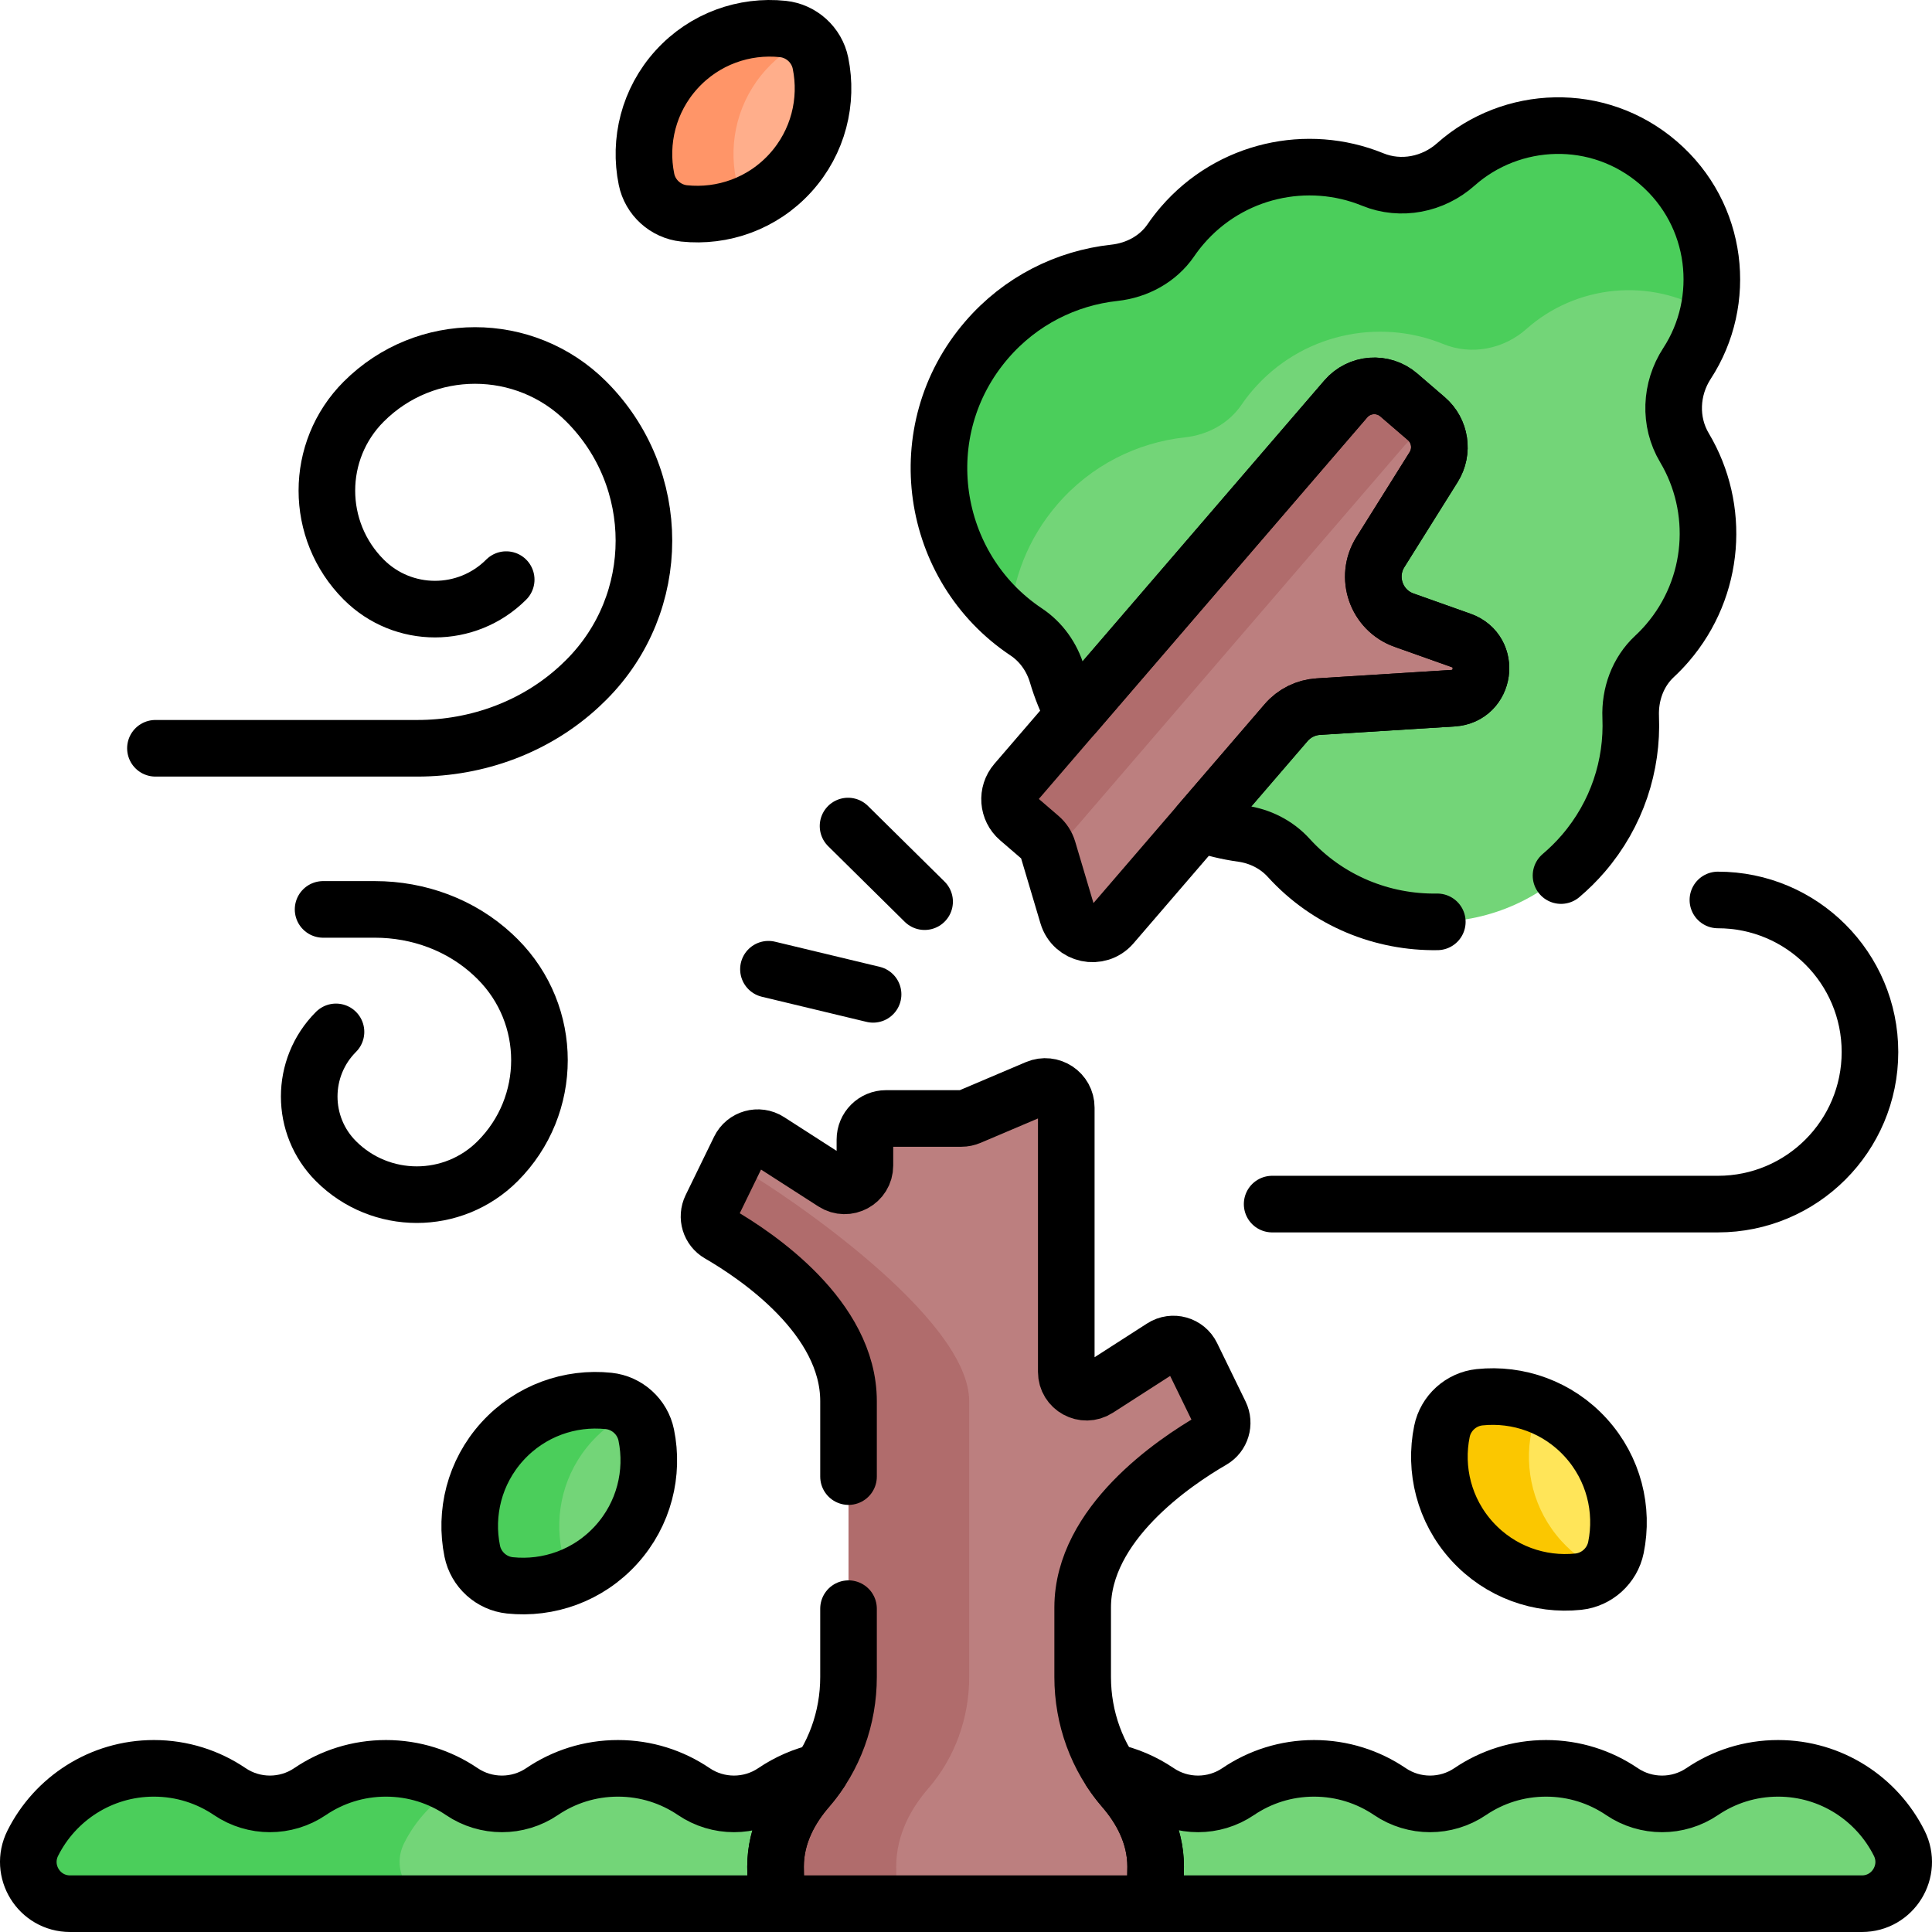
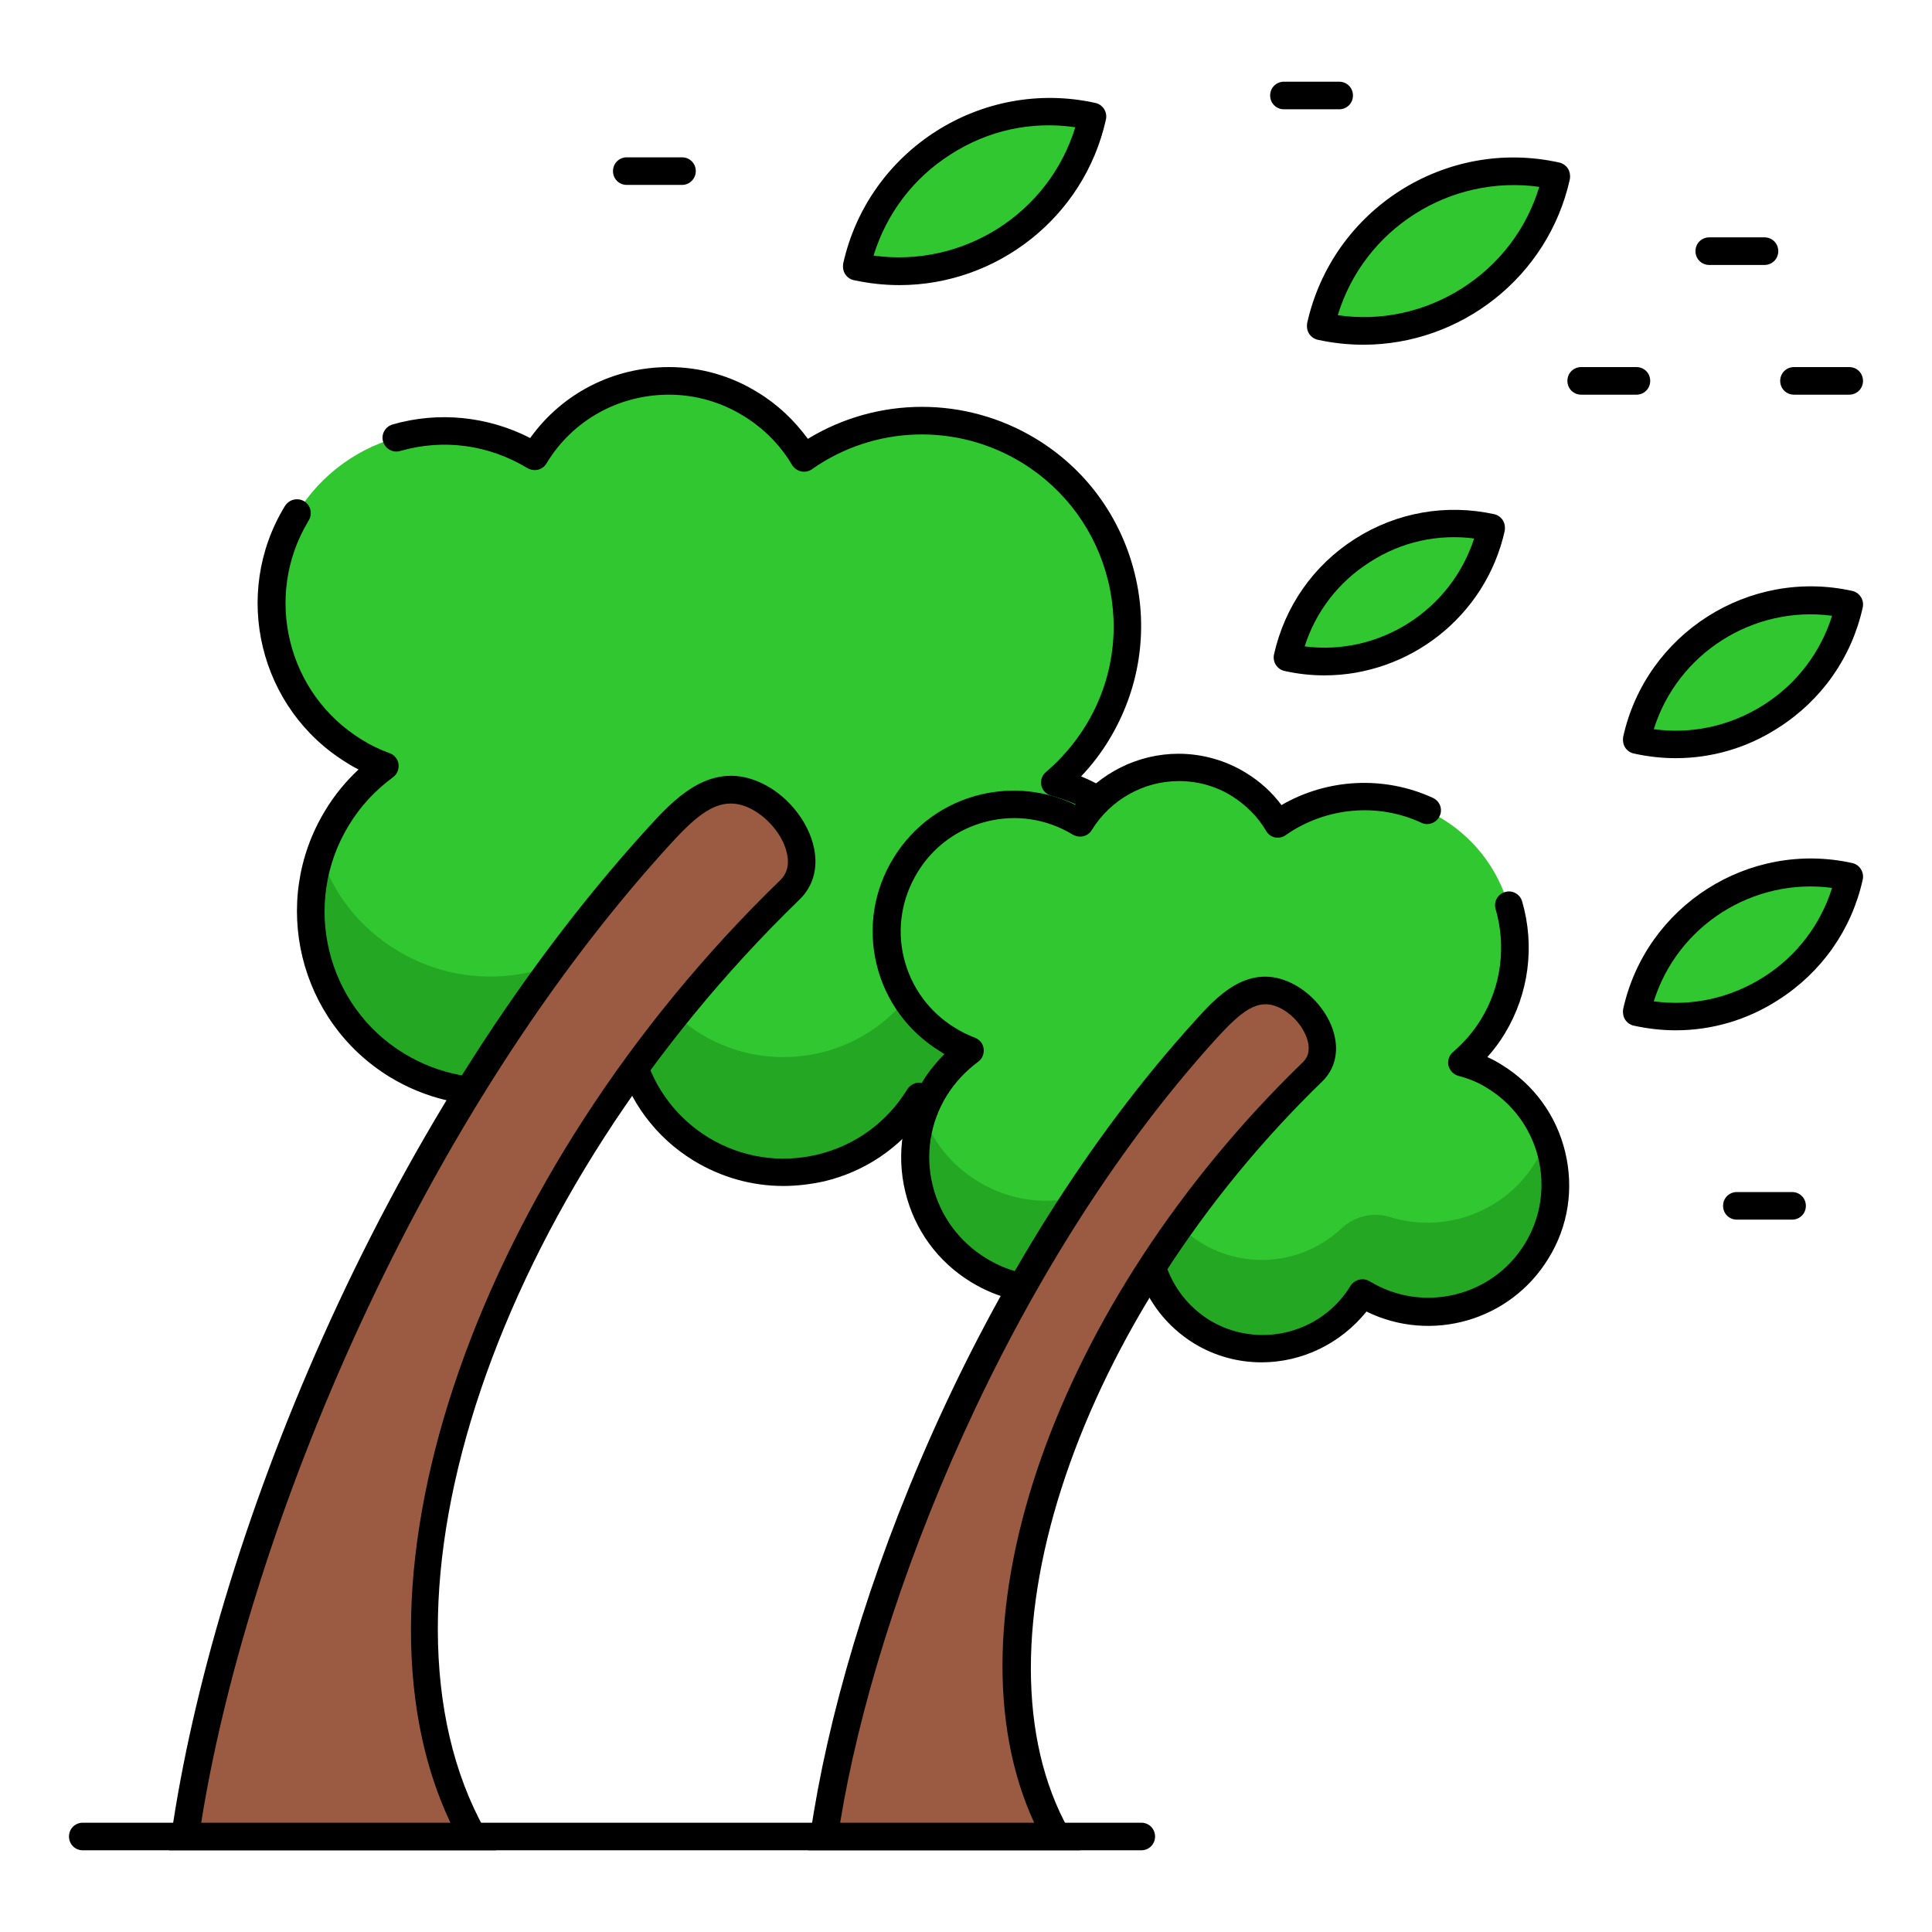
- <svg xmlns="http://www.w3.org/2000/svg" version="1.1" id="Capa_1" x="0px" y="0px" viewBox="0 0 511.996 511.996" style="enable-background:new 0 0 511.996 511.996;" xml:space="preserve" width="512" height="512">
+ <svg xmlns="http://www.w3.org/2000/svg" id="Layer_1" enable-background="new 0 0 70 70" viewBox="0 0 70 70">
  <g>
    <g>
-       <path style="fill:#73D578;" d="M217.403,469.496c-4.452,0.995-8.595,2.808-12.253,5.288c-6.411,4.347-14.872,4.347-21.283,0    c-5.734-3.888-12.653-6.16-20.103-6.16s-14.369,2.271-20.103,6.16c-6.411,4.347-14.872,4.347-21.283,0    c-0.535-0.363-1.091-0.697-1.646-1.031h-5.351l-13.167,17.08l1.833,7.333l7.296,6.33h94.595l3.484-2.705v-14.125l9.875-14.125    L217.403,469.496z" />
-       <path style="fill:#73D578;" d="M447.07,96.31c2.726-4.182,4.606-8.775,5.639-13.525l0,0l-11.661-11.619h-39.5l-44,11.5    c0,0-25.341,2.759-27.92,3.13s-30.08,16.46-30.08,16.46l-24.712,13.91l-11.802,43.761c2.632,2.789,5.606,5.328,8.923,7.539    c3.982,2.653,6.826,6.692,8.182,11.28c1.094,3.704,2.559,7.313,4.375,10.777l33.333,28.681c3.692,1.276,7.474,2.186,11.294,2.716    c4.738,0.657,9.155,2.867,12.371,6.408c20.685,22.782,57.392,22.882,78.066-1.139c8.975-10.429,13.092-23.388,12.569-36.129    c-0.247-6.034,1.882-11.987,6.303-16.101c1.19-1.107,2.331-2.291,3.416-3.551c12.734-14.796,14.082-35.713,4.528-51.749    C442.275,111.745,442.675,103.053,447.07,96.31z" />
-       <path style="fill:#73D578;" d="M503.311,488.473c-5.885-11.768-18.05-19.848-32.103-19.848c-7.45,0-14.369,2.271-20.103,6.16    c-6.411,4.347-14.872,4.347-21.283,0c-5.734-3.888-12.653-6.16-20.103-6.16c-7.45,0-14.369,2.271-20.103,6.16    c-6.411,4.347-14.872,4.347-21.283,0c-5.734-3.888-12.653-6.16-20.103-6.16s-14.369,2.271-20.103,6.16    c-6.411,4.347-14.872,4.347-21.283,0c-3.722-2.524-7.948-4.351-12.49-5.334c0,0-2.182,4.591-1.807,4.716s10.5,12.394,10.5,12.394    v14.731l2.793,3.205h187.579C501.649,504.496,506.992,495.832,503.311,488.473z" />
-       <g>
-         <path style="fill:#4BCE5B;" d="M107.089,488.472c3.056-6.111,7.816-11.212,13.644-14.719c-5.394-3.246-11.702-5.129-18.457-5.129     c-7.45,0-14.369,2.271-20.103,6.16c-6.411,4.347-14.872,4.347-21.283,0c-5.734-3.888-12.653-6.16-20.103-6.16     c-14.052,0-26.218,8.08-32.103,19.848c-3.68,7.359,1.662,16.024,9.89,16.024h98.405     C108.751,504.496,103.408,495.832,107.089,488.472z" />
-       </g>
-       <path style="fill:#4BCE5B;" d="M280.169,133.714c8.975-10.428,21.177-16.429,33.854-17.81c6.004-0.654,11.573-3.646,14.982-8.631    c0.918-1.341,1.918-2.646,3.003-3.907c12.731-14.792,33.212-19.245,50.495-12.187c7.458,3.046,15.996,1.346,22.018-4.006    c13.093-11.636,32.738-13.788,48.189-4.389c3.045-13.997-1.29-29.362-13.221-39.63c-16.009-13.778-38.976-12.657-53.677,0.409    c-6.022,5.352-14.56,7.052-22.018,4.006c-17.283-7.059-37.764-2.605-50.495,12.187c-1.085,1.261-2.085,2.565-3.003,3.907    c-3.409,4.985-8.979,7.977-14.982,8.631c-12.677,1.381-24.879,7.381-33.854,17.81c-19.479,22.633-15.648,56.078,6.19,74.15    C268.348,153.461,272.409,142.729,280.169,133.714z" />
-       <path style="fill:#BC7F7F;" d="M323.341,374.686l-7.545-15.486c-1.411-2.896-5.033-3.91-7.743-2.168l-17.196,11.054    c-3.579,2.301-8.286-0.269-8.286-4.524v-70.036c0-4.011-4.094-6.72-7.785-5.152l-17.847,7.581    c-0.692,0.294-1.436,0.446-2.188,0.446h-19.945c-3.091,0-5.597,2.506-5.597,5.597v6.877c0,4.255-4.707,6.825-8.286,4.524    l-17.196-11.055c-2.709-1.742-6.332-0.727-7.743,2.168l-1.79,3.673l0.854,2.647l43.828,35.333l13.652,19.333v94.667    l-17.645,17.667v19.333l3.033,7.33l0,0h67.925c0.214-3.457,0.415-6.745,0.415-9.831c0-8.566-4.07-15.589-8.476-20.681    c-7.086-8.189-10.865-18.724-10.865-29.553v-18.432c0-22.147,24.181-38.457,34.306-44.315    C323.656,380.275,324.574,377.215,323.341,374.686z" />
-       <g>
-         <path style="fill:#B06C6C;" d="M246.007,473.951c7.084-8.171,10.836-18.706,10.836-29.52v-73.12     c0-22.148-49.171-55.047-59.295-60.905c-1.446-0.836-2.34-2.259-2.583-3.803l-6.527,13.395c-1.232,2.528-0.314,5.589,2.12,6.997     c10.124,5.858,34.307,22.168,34.307,44.316v73.12c0,10.814-3.752,21.349-10.836,29.52c-4.417,5.095-8.504,12.13-8.504,20.714     c0,3.086,0.2,6.374,0.415,9.831h31.978c-0.214-3.457-0.414-6.745-0.414-9.831C237.503,486.081,241.59,479.046,246.007,473.951z" />
-       </g>
-       <path style="fill:#FFAE8B;" d="M213.842,10.518h-6.793l-12.669,11.399c0,0-3.081,12.25-3.081,13.875s-0.108,13.125,0.946,13.375    c0.717,0.17,3.777,3.055,5.663,4.885c4.274-1.826,8.234-4.572,11.562-8.239c7.42-8.177,10.019-19.035,7.965-29.083    C216.932,14.274,215.636,12.117,213.842,10.518z" />
-       <path style="fill:#FF9568;" d="M195.057,47.509c-2.053-10.048,0.545-20.906,7.965-29.083c3.134-3.453,6.83-6.087,10.819-7.908    c-1.743-1.553-3.955-2.58-6.376-2.835c-10.2-1.071-20.755,2.566-28.176,10.743c-7.42,8.177-10.019,19.035-7.965,29.083    c0.989,4.841,5.055,8.53,9.969,9.047c5.892,0.619,11.9-0.344,17.356-2.835C196.855,52.121,195.559,49.965,195.057,47.509z" />
-       <path style="fill:#73D578;" d="M171.261,380.307c-0.586-2.868-2.257-5.325-4.54-6.964l-7.548,1.698l-5.5,5.25l-5.467,10.375    l-2.135,14.125l2.915,11.625l3.49,0.882v0c3.989-1.821,7.686-4.455,10.819-7.908C170.716,401.213,173.314,390.356,171.261,380.307    z" />
-       <path style="fill:#4BCE5B;" d="M148.884,411.086c-2.053-10.048,0.545-20.906,7.965-29.083c3.134-3.453,6.83-6.087,10.819-7.908    c-1.743-1.553-3.956-2.58-6.377-2.835c-10.2-1.071-20.755,2.566-28.176,10.743c-7.421,8.177-10.019,19.035-7.965,29.083    c0.989,4.841,5.055,8.53,9.969,9.047c5.893,0.619,11.9-0.344,17.356-2.835C150.682,415.699,149.386,413.542,148.884,411.086z" />
-       <path style="fill:#FFE559;" d="M420.27,381.025c-3.134-3.453-6.83-6.087-10.819-7.908l0,0h-3.402l-2.25,8.299v13.303l5,12.697    l7.875,6.625l7.568,2.616c2.001-1.626,3.455-3.915,3.994-6.549C430.289,400.06,427.69,389.202,420.27,381.025z" />
-       <path style="fill:#FBC700;" d="M413.823,408.412c-7.421-8.177-10.019-19.035-7.965-29.083c0.502-2.456,1.798-4.613,3.592-6.212    c-5.457-2.491-11.464-3.453-17.356-2.835c-4.914,0.516-8.979,4.206-9.969,9.047c-2.053,10.048,0.545,20.906,7.965,29.083    c7.42,8.177,17.976,11.814,28.176,10.743c2.421-0.254,4.634-1.281,6.377-2.835C420.654,414.499,416.957,411.866,413.823,408.412z" />
-       <path style="fill:#BC7F7F;" d="M387.217,169.722l-15.132-5.375c-7.375-2.62-10.429-11.393-6.275-18.026l14.115-22.537    c1.936-3.091,1.98-6.885,0.359-9.951h-2.986l-4.333,0.917L279.59,223.958l-1.148,3.56l4.478,15.05    c1.549,5.207,8.245,6.64,11.79,2.522l46.129-53.597c2.151-2.499,5.219-4.024,8.509-4.23l35.724-2.239    C393.634,184.486,395.302,172.593,387.217,169.722z" />
-       <g>
-         <path style="fill:#B06C6C;" d="M280.329,224.836l91.882-106.758c2.173-2.525,5.288-3.752,8.377-3.625     c-0.583-1.316-1.456-2.523-2.609-3.515l-7.284-6.27c-4.172-3.591-10.465-3.12-14.056,1.053l-87.436,101.592     c-2.475,2.875-2.15,7.212,0.725,9.687l5.708,4.913c0.998,0.859,1.727,1.986,2.103,3.247l0.949,3.189     C278.899,227.092,279.436,225.873,280.329,224.836z" />
-       </g>
+       <path d="m41.35 67.04h-38.35c-.28 0-.5-.22-.5-.5s.22-.5.5-.5h38.35c.28 0 .5.22.5.5s-.22.5-.5.5z" />
    </g>
    <g>
-       <path style="fill:none;stroke:#000000;stroke-width:15;stroke-linecap:round;stroke-linejoin:round;stroke-miterlimit:10;" d="    M503.312,488.473c-5.885-11.768-18.05-19.848-32.103-19.848c-7.45,0-14.369,2.272-20.103,6.16c-6.411,4.347-14.872,4.347-21.283,0    c-5.734-3.888-12.653-6.16-20.103-6.16c-7.45,0-14.369,2.272-20.103,6.16c-6.411,4.347-14.872,4.347-21.283,0    c-5.734-3.888-12.653-6.16-20.103-6.16s-14.369,2.272-20.103,6.16c-6.411,4.347-14.872,4.347-21.283,0    c-3.722-2.524-7.948-4.351-12.49-5.334c1.04,1.575,2.178,3.093,3.426,4.534c4.406,5.092,8.476,12.115,8.476,20.681    c0,3.086-0.2,6.374-0.415,9.831h187.579C501.65,504.496,506.992,495.832,503.312,488.473z" />
-       <path style="fill:none;stroke:#000000;stroke-width:15;stroke-linecap:round;stroke-linejoin:round;stroke-miterlimit:10;" d="    M214.029,473.951c1.228-1.416,2.349-2.908,3.374-4.455c-4.452,0.995-8.595,2.808-12.253,5.288c-6.411,4.347-14.872,4.347-21.283,0    c-5.734-3.888-12.653-6.16-20.103-6.16s-14.369,2.272-20.103,6.16c-6.411,4.347-14.872,4.347-21.283,0    c-5.734-3.888-12.653-6.16-20.103-6.16s-14.369,2.272-20.103,6.16c-6.411,4.347-14.872,4.347-21.283,0    c-5.734-3.888-12.653-6.16-20.103-6.16c-14.052,0-26.218,8.08-32.103,19.848c-3.68,7.359,1.662,16.024,9.89,16.024h187.365    c-0.214-3.457-0.415-6.745-0.415-9.831C205.525,486.081,209.612,479.046,214.029,473.951z" />
-       <path style="fill:none;stroke:#000000;stroke-width:15;stroke-linecap:round;stroke-linejoin:round;stroke-miterlimit:10;" d="    M387.218,169.722l-15.133-5.375c-7.375-2.62-10.429-11.393-6.275-18.026l14.115-22.537c2.614-4.174,1.788-9.632-1.945-12.845    l-7.284-6.269c-4.172-3.591-10.465-3.12-14.056,1.053l-87.436,101.592c-2.475,2.875-2.15,7.212,0.726,9.687l5.708,4.913    c0.998,0.859,1.727,1.986,2.103,3.247l5.18,17.407c1.549,5.207,8.245,6.64,11.79,2.522l46.129-53.597    c2.151-2.499,5.219-4.024,8.509-4.23l35.724-2.239C393.635,184.486,395.303,172.593,387.218,169.722z" />
-       <line style="fill:none;stroke:#000000;stroke-width:15;stroke-linecap:round;stroke-linejoin:round;stroke-miterlimit:10;" x1="231.375" y1="263.509" x2="203.646" y2="256.853" />
-       <line style="fill:none;stroke:#000000;stroke-width:15;stroke-linecap:round;stroke-linejoin:round;stroke-miterlimit:10;" x1="245.029" y1="238.948" x2="224.739" y2="218.91" />
-       <path style="fill:none;stroke:#000000;stroke-width:15;stroke-linecap:round;stroke-linejoin:round;stroke-miterlimit:10;" d="    M337.128,319.096h118.13c22.256,0,40.299-18.042,40.299-40.299v0c0-22.256-18.042-40.299-40.299-40.299" />
-       <path style="fill:none;stroke:#000000;stroke-width:15;stroke-linecap:round;stroke-linejoin:round;stroke-miterlimit:10;" d="    M41.191,198.3h69.416c15.915,0,31.456-5.686,43.097-16.538c0.565-0.527,1.124-1.066,1.674-1.616    c20.358-20.358,20.358-53.366,0-73.724c-16.286-16.287-42.693-16.287-58.979,0c-13.03,13.029-13.03,34.154,0,47.183    c10.423,10.423,27.323,10.423,37.747,0" />
-       <path style="fill:none;stroke:#000000;stroke-width:15;stroke-linecap:round;stroke-linejoin:round;stroke-miterlimit:10;" d="    M85.621,241h13.737c11.558,0,22.843,4.129,31.298,12.01c0.41,0.383,0.816,0.774,1.216,1.174c14.785,14.785,14.785,38.755,0,53.539    c-11.827,11.828-31.004,11.828-42.831,0c-9.462-9.462-9.462-24.803,0-34.265" />
-       <path style="fill:none;stroke:#000000;stroke-width:15;stroke-linecap:round;stroke-linejoin:round;stroke-miterlimit:10;" d="    M207.466,7.683c4.914,0.516,8.979,4.206,9.969,9.046c2.053,10.048-0.545,20.906-7.965,29.083s-17.976,11.814-28.176,10.743    c-4.914-0.516-8.979-4.206-9.969-9.046c-2.053-10.048,0.545-20.906,7.965-29.083C186.711,10.249,197.266,6.612,207.466,7.683z" />
-       <path style="fill:none;stroke:#000000;stroke-width:15;stroke-linecap:round;stroke-linejoin:round;stroke-miterlimit:10;" d="    M161.293,371.261c4.914,0.516,8.979,4.206,9.969,9.046c2.053,10.048-0.545,20.906-7.965,29.083    c-7.421,8.177-17.976,11.814-28.176,10.743c-4.914-0.516-8.979-4.206-9.969-9.046c-2.053-10.048,0.545-20.906,7.965-29.083    C140.537,373.826,151.093,370.189,161.293,371.261z" />
-       <path style="fill:none;stroke:#000000;stroke-width:15;stroke-linecap:round;stroke-linejoin:round;stroke-miterlimit:10;" d="    M392.095,370.283c-4.914,0.516-8.979,4.206-9.969,9.046c-2.053,10.048,0.545,20.906,7.965,29.083    c7.421,8.177,17.976,11.814,28.176,10.743c4.914-0.516,8.979-4.206,9.969-9.046c2.053-10.048-0.545-20.906-7.965-29.083    S402.295,369.211,392.095,370.283z" />
-       <path style="fill:none;stroke:#000000;stroke-width:15;stroke-linecap:round;stroke-linejoin:round;stroke-miterlimit:10;" d="    M413.683,232.033c2.076-1.76,4.052-3.701,5.896-5.843c8.976-10.429,13.092-23.388,12.569-36.129    c-0.248-6.034,1.882-11.987,6.303-16.101c1.19-1.107,2.331-2.291,3.416-3.551c12.734-14.796,14.082-35.713,4.528-51.749    c-4.119-6.915-3.719-15.607,0.676-22.349c10.758-16.504,8.398-39.402-7.582-53.155c-16.009-13.778-38.976-12.657-53.677,0.409    c-6.022,5.352-14.559,7.052-22.018,4.006c-17.283-7.059-37.764-2.605-50.495,12.187c-1.085,1.261-2.086,2.565-3.003,3.907    c-3.41,4.985-8.979,7.977-14.982,8.631c-12.677,1.381-24.879,7.381-33.854,17.81c-20.699,24.051-15.084,60.316,10.498,77.364    c3.982,2.653,6.826,6.692,8.182,11.28c1.094,3.704,2.559,7.313,4.375,10.777l72.125-83.802c3.591-4.172,9.884-4.643,14.056-1.053    l7.284,6.269c3.733,3.213,4.56,8.671,1.946,12.845l-14.115,22.537c-4.154,6.633-1.1,15.406,6.275,18.026l15.133,5.375    c8.085,2.872,6.416,14.764-2.146,15.301l-35.724,2.239c-3.291,0.206-6.358,1.731-8.509,4.23l-22.991,26.713    c3.691,1.276,7.474,2.186,11.294,2.716c4.738,0.657,9.155,2.867,12.371,6.408c10.426,11.483,24.923,17.196,39.385,16.969" />
-       <path style="fill:none;stroke:#000000;stroke-width:15;stroke-linecap:round;stroke-linejoin:round;stroke-miterlimit:10;" d="    M224.865,426.309v18.123c0,10.814-3.752,21.349-10.836,29.52c-4.417,5.095-8.504,12.13-8.504,20.714    c0,3.086,0.2,6.374,0.414,9.831h99.903c0.214-3.457,0.414-6.745,0.414-9.831c0-8.566-4.07-15.589-8.475-20.681    c-7.086-8.189-10.865-18.724-10.865-29.553v-18.432c0-22.147,24.182-38.457,34.306-44.315c2.435-1.409,3.352-4.469,2.12-6.998    l-7.545-15.486c-1.411-2.896-5.033-3.91-7.743-2.168l-17.196,11.054c-3.579,2.301-8.286-0.269-8.286-4.524v-70.036    c0-4.011-4.094-6.72-7.785-5.152l-17.847,7.581c-0.692,0.294-1.436,0.446-2.188,0.446h-19.945c-3.091,0-5.597,2.506-5.597,5.597    v6.877c0,4.255-4.707,6.825-8.286,4.524l-17.196-11.055c-2.71-1.742-6.332-0.727-7.743,2.168l-7.545,15.486    c-1.232,2.528-0.314,5.589,2.12,6.997c10.124,5.858,34.306,22.168,34.306,44.316v19.998" />
+       <path d="m39.82 29.02c-.51-.31-1.05-.54-1.6-.69.59-.5 1.11-1.09 1.53-1.78 2.14-3.51 1.03-8.08-2.47-10.22-2.61-1.59-5.8-1.39-8.15.26-.46-.77-1.11-1.45-1.93-1.95-2.69-1.64-6.2-.79-7.84 1.89-2.95-1.8-6.81-.87-8.61 2.08s-.87 6.81 2.08 8.61c.36.22.73.4 1.11.53-.68.49-1.27 1.12-1.73 1.88-1.88 3.07-.91 7.08 2.16 8.96 2.75 1.68 6.26 1.07 8.3-1.29.18 1.72 1.12 3.34 2.71 4.32 2.71 1.65 6.24.8 7.9-1.91 2.95 1.8 6.81.87 8.61-2.08 1.82-2.95.89-6.8-2.07-8.61z" fill="#30c730" />
+     </g>
+     <g>
+       <path d="m41.9 37.64c-1.8 2.95-5.66 3.88-8.61 2.08-1.65 2.71-5.19 3.56-7.9 1.91-1.59-.98-2.53-2.6-2.71-4.32-2.05 2.36-5.55 2.97-8.3 1.29-2.66-1.62-3.74-4.83-2.78-7.66.46 1.41 1.41 2.66 2.78 3.49 2.75 1.68 6.25 1.07 8.3-1.29.18 1.72 1.12 3.35 2.71 4.32 2.71 1.65 6.25.8 7.9-1.91 2.95 1.8 6.81.87 8.61-2.08.23-.38.42-.78.56-1.18.6 1.71.46 3.67-.56 5.35z" fill="#24a824" />
+     </g>
+     <g>
+       <path d="m28.38 42.97c-1.13 0-2.25-.31-3.25-.92-1.39-.85-2.36-2.18-2.77-3.72-2.28 1.98-5.6 2.3-8.24.69-3.3-2.02-4.35-6.34-2.34-9.65.33-.55.74-1.05 1.21-1.49-.15-.08-.29-.15-.42-.24-3.18-1.94-4.19-6.12-2.25-9.3.09-.15.25-.25.44-.25.28 0 .5.22.5.5 0 .12-.04.22-.1.31-1.62 2.71-.75 6.25 1.95 7.9.3.19.63.35 1.01.49.17.06.3.22.32.4s-.05.36-.2.47c-.65.48-1.19 1.06-1.6 1.74-1.73 2.83-.83 6.55 2 8.27 2.51 1.53 5.73 1.03 7.66-1.19.13-.15.34-.21.53-.15s.33.23.35.43c.17 1.64 1.07 3.08 2.48 3.95 1.2.73 2.6.95 3.97.62 1.36-.33 2.51-1.17 3.24-2.36.07-.11.18-.19.31-.23.13-.03.27-.01.38.06 1.31.8 2.86 1.04 4.36.68s2.76-1.28 3.56-2.6c1.65-2.71.79-6.27-1.92-7.93-.44-.27-.94-.48-1.47-.62-.18-.05-.32-.19-.36-.37s.02-.37.17-.49c.56-.48 1.04-1.04 1.43-1.67.97-1.58 1.26-3.44.82-5.25-.44-1.8-1.55-3.32-3.13-4.29-2.36-1.44-5.34-1.35-7.6.24-.11.08-.26.11-.39.08-.14-.03-.25-.11-.33-.23-.43-.73-1.04-1.34-1.76-1.78-.81-.5-1.74-.77-2.7-.77-1.83 0-3.5.93-4.44 2.49-.14.24-.45.31-.69.17-1.41-.85-3.04-1.07-4.61-.62-.27.08-.54-.08-.62-.34-.08-.27.08-.54.34-.62 1.66-.48 3.45-.3 4.99.49 1.16-1.62 3.01-2.57 5.03-2.57 1.14 0 2.26.32 3.22.92.71.43 1.32 1.01 1.81 1.68 2.53-1.54 5.72-1.55 8.27 0 1.81 1.1 3.08 2.85 3.58 4.91s.16 4.19-.94 6c-.29.48-.63.92-1.01 1.32.32.13.63.29.91.46 3.18 1.95 4.18 6.12 2.25 9.31-.94 1.54-2.43 2.62-4.18 3.05-1.59.39-3.25.19-4.69-.56-.87 1.21-2.13 2.06-3.59 2.41-.5.11-1 .17-1.49.17z" />
+     </g>
+     <g>
+       <path d="m28.62 32.25c-10.77 10.44-16.4 25.49-11.48 34.29h-10.43c1.41-9.7 7.15-25.21 17.11-36.18 1.01-1.11 2.05-2.16 3.44-1.58 1.36.55 2.41 2.45 1.36 3.47z" fill="#9b5b42" />
+       <path d="m17.98 67.04h-11.85l.08-.57c1.5-10.35 7.41-25.63 17.24-36.45.94-1.03 2.23-2.44 4-1.71 1.01.41 1.85 1.42 2.05 2.45.14.72-.05 1.37-.54 1.84-10.99 10.66-15.99 25.46-11.39 33.7zm-10.69-1h9.03c-4.14-8.73.97-23.51 11.95-34.15.24-.23.33-.55.25-.93-.13-.7-.76-1.43-1.45-1.72-1.05-.44-1.86.33-2.88 1.45-9.45 10.41-15.33 25.47-16.9 35.35z" />
+     </g>
+     <g>
+       <path d="m46.64 23.82c3.34.74 6.64-1.37 7.39-4.7-3.34-.75-6.65 1.36-7.39 4.7z" fill="#30c730" />
+       <path d="m47.99 24.47c-.48 0-.96-.05-1.45-.16-.27-.06-.44-.33-.38-.6.39-1.74 1.43-3.23 2.94-4.19s3.3-1.27 5.04-.89c.13.03.24.11.31.22s.09.25.07.38c-.69 3.11-3.47 5.24-6.53 5.24zm-.72-1.05c2.71.35 5.3-1.31 6.14-3.91-1.31-.17-2.64.12-3.77.85-1.14.72-1.97 1.8-2.37 3.06z" />
+     </g>
+     <g>
+       <path d="m47.85 11.82c3.86.86 7.69-1.58 8.55-5.44-3.87-.86-7.7 1.58-8.55 5.44z" fill="#30c730" />
+       <path d="m49.4 12.49c-.55 0-1.11-.06-1.66-.18-.13-.03-.24-.11-.31-.22s-.09-.25-.07-.38c.92-4.13 5.02-6.74 9.14-5.82.13.03.24.11.31.22s.09.25.07.38c-.79 3.56-3.97 6-7.48 6zm-.93-1.07c1.57.23 3.16-.12 4.51-.98s2.33-2.15 2.79-3.67c-3.24-.45-6.35 1.52-7.3 4.65z" />
+     </g>
+     <g>
+       <path d="m31.03 9.66c3.86.86 7.69-1.58 8.55-5.44-3.86-.86-7.69 1.58-8.55 5.44z" fill="#30c730" />
+       <path d="m32.59 10.33c-.55 0-1.1-.06-1.66-.18-.13-.03-.24-.11-.31-.22s-.09-.25-.07-.38c.92-4.13 5.03-6.73 9.14-5.82.27.06.44.33.38.6-.79 3.56-3.97 6-7.48 6zm-.94-1.07c3.24.45 6.35-1.52 7.31-4.65-1.58-.23-3.16.11-4.51.98-1.36.86-2.33 2.15-2.8 3.67z" />
+     </g>
+     <g>
+       <path d="m54.12 38.99c-.37-.23-.77-.39-1.17-.5.43-.37.81-.8 1.12-1.31 1.57-2.57.76-5.94-1.81-7.51-1.91-1.17-4.26-1.02-5.99.19-.34-.57-.81-1.06-1.41-1.43-1.97-1.21-4.55-.58-5.75 1.39-2.17-1.32-5-.64-6.32 1.53s-.64 5 1.53 6.32c.26.16.54.29.81.39-.5.36-.93.82-1.27 1.38-1.38 2.26-.67 5.2 1.59 6.58 2.02 1.23 4.59.79 6.1-.94.13 1.26.82 2.46 1.99 3.17 1.99 1.21 4.58.59 5.8-1.4 2.17 1.32 5 .64 6.32-1.53 1.31-2.17.62-5-1.54-6.33z" fill="#30c730" />
+     </g>
+     <g>
+       <path d="m55.64 45.32c-1.32 2.17-4.15 2.85-6.32 1.53-1.22 1.98-3.81 2.61-5.8 1.4-1.17-.72-1.86-1.91-1.99-3.17-1.51 1.73-4.08 2.18-6.1.94-1.98-1.21-2.77-3.61-2.01-5.7.35 1 1.03 1.89 2.01 2.48 1.38.85 3.02.91 4.41.3.84-.37 1.85-.15 2.34.62.33.52.78.97 1.34 1.31 1.66 1.01 3.73.75 5.08-.52.46-.43 1.13-.61 1.74-.42 1.97.62 4.18-.15 5.3-1.99.16-.26.29-.52.39-.79.47 1.28.38 2.75-.39 4.01z" fill="#24a824" />
+     </g>
+     <g>
+       <path d="m45.71 49.36c-.84 0-1.68-.22-2.44-.68-.99-.61-1.7-1.53-2.04-2.61-1.71 1.38-4.13 1.56-6.05.38-1.21-.74-2.05-1.9-2.38-3.27s-.11-2.79.63-4c.22-.36.49-.69.79-.99-.05-.03-.11-.06-.16-.1-1.16-.71-1.98-1.83-2.3-3.15s-.1-2.69.61-3.85 1.83-1.98 3.15-2.3c1.17-.28 2.37-.15 3.44.37.88-1.15 2.27-1.85 3.74-1.85.86 0 1.71.24 2.44.69.51.31.95.71 1.29 1.17 1.67-.97 3.73-1.07 5.49-.26.25.12.36.41.24.66s-.42.36-.66.24c-1.59-.74-3.48-.56-4.92.45-.11.08-.26.11-.39.08-.14-.03-.25-.12-.32-.24-.29-.5-.72-.93-1.24-1.26-.58-.36-1.24-.54-1.92-.54-1.28 0-2.48.68-3.15 1.77-.14.24-.45.31-.69.17-.94-.57-2.04-.74-3.1-.48s-1.96.91-2.53 1.85-.75 2.04-.49 3.1.92 1.96 1.85 2.53c.23.14.46.26.73.36.17.07.29.22.31.4s-.05.36-.2.47c-.46.34-.84.75-1.14 1.23-.6.98-.78 2.13-.51 3.24s.96 2.05 1.94 2.65c1.78 1.1 4.08.74 5.46-.84.13-.15.34-.21.53-.15s.33.23.35.43c.12 1.16.76 2.18 1.75 2.8 1.75 1.06 4.04.51 5.11-1.24.15-.23.45-.31.69-.17 1.93 1.18 4.46.56 5.63-1.36 1.18-1.93.57-4.46-1.37-5.64-.3-.19-.65-.34-1.04-.44-.18-.05-.31-.19-.36-.37-.04-.18.02-.37.16-.49.42-.36.75-.75 1.02-1.19.73-1.19.92-2.64.53-3.99-.08-.27.07-.54.34-.62.26-.08.54.07.62.34.47 1.62.24 3.36-.63 4.79-.18.3-.39.58-.63.85.18.08.35.17.52.28 1.16.71 1.98 1.83 2.3 3.16s.11 2.7-.61 3.86c-1.38 2.26-4.25 3.07-6.59 1.92-.95 1.18-2.36 1.84-3.8 1.84z" />
+     </g>
+     <g>
+       <path d="m59.29 36.68c3.48.77 6.93-1.42 7.71-4.91-3.48-.77-6.93 1.42-7.71 4.91z" fill="#30c730" />
+       <path d="m60.71 37.33c-.51 0-1.02-.06-1.52-.17-.13-.03-.24-.11-.31-.22s-.09-.25-.07-.38c.83-3.75 4.56-6.12 8.3-5.29.27.06.44.33.38.6-.4 1.81-1.49 3.36-3.06 4.36-1.13.73-2.41 1.1-3.72 1.1zm-.79-1.05c1.39.19 2.78-.12 3.98-.88s2.06-1.9 2.48-3.23c-2.86-.38-5.6 1.36-6.46 4.11z" />
+     </g>
+     <g>
+       <path d="m59.29 26.81c3.48.77 6.93-1.42 7.71-4.91-3.48-.77-6.93 1.43-7.71 4.91z" fill="#30c730" />
+       <path d="m60.71 27.47c-.51 0-1.02-.06-1.52-.17-.13-.03-.24-.11-.31-.22s-.09-.25-.07-.38c.83-3.75 4.56-6.12 8.3-5.29.27.06.44.33.38.6-.4 1.81-1.49 3.36-3.06 4.36-1.13.73-2.41 1.1-3.72 1.1zm-.79-1.05c1.39.19 2.78-.12 3.98-.88s2.06-1.9 2.48-3.23c-2.86-.38-5.6 1.36-6.46 4.11z" />
+     </g>
+     <g>
+       <path d="m47.57 38.83c-8.71 8.44-13.25 20.6-9.28 27.72h-8.43c1.14-7.85 5.78-20.38 13.83-29.25.82-.9 1.66-1.74 2.78-1.28 1.1.45 1.95 1.98 1.1 2.81z" fill="#9b5b42" />
+       <path d="m39.14 67.04h-9.86l.08-.57c1.21-8.38 6-20.75 13.96-29.51.73-.81 1.84-2.03 3.34-1.4.84.35 1.55 1.19 1.71 2.05.12.61-.05 1.17-.46 1.57-8.85 8.58-12.89 20.49-9.19 27.11zm-8.7-1h7.03c-3.32-7.2.75-18.85 9.75-27.57.17-.17.23-.39.18-.67-.1-.53-.58-1.1-1.11-1.32-.72-.3-1.29.13-2.22 1.15-7.59 8.36-12.33 20.44-13.63 28.41z" />
+     </g>
+     <g>
+       <path d="m63.93 9.6h-2c-.28 0-.5-.22-.5-.5s.22-.5.5-.5h2c.28 0 .5.22.5.5s-.22.5-.5.5z" />
+     </g>
+     <g>
+       <path d="m67 14.3h-2c-.28 0-.5-.22-.5-.5s.22-.5.5-.5h2c.28 0 .5.22.5.5s-.22.5-.5.5z" />
+     </g>
+     <g>
+       <path d="m64.93 44.19h-2c-.28 0-.5-.22-.5-.5s.22-.5.5-.5h2c.28 0 .5.22.5.5s-.22.5-.5.5z" />
+     </g>
+     <g>
+       <path d="m59.29 14.3h-2c-.28 0-.5-.22-.5-.5s.22-.5.5-.5h2c.28 0 .5.22.5.5s-.22.5-.5.5z" />
+     </g>
+     <g>
+       <path d="m48.52 3.96h-2c-.28 0-.5-.22-.5-.5s.22-.5.5-.5h2c.28 0 .5.22.5.5s-.22.5-.5.5z" />
+     </g>
+     <g>
+       <path d="m24.71 6.7h-2c-.28 0-.5-.22-.5-.5s.22-.5.5-.5h2c.28 0 .5.22.5.5s-.23.5-.5.5z" />
    </g>
  </g>
</svg>
